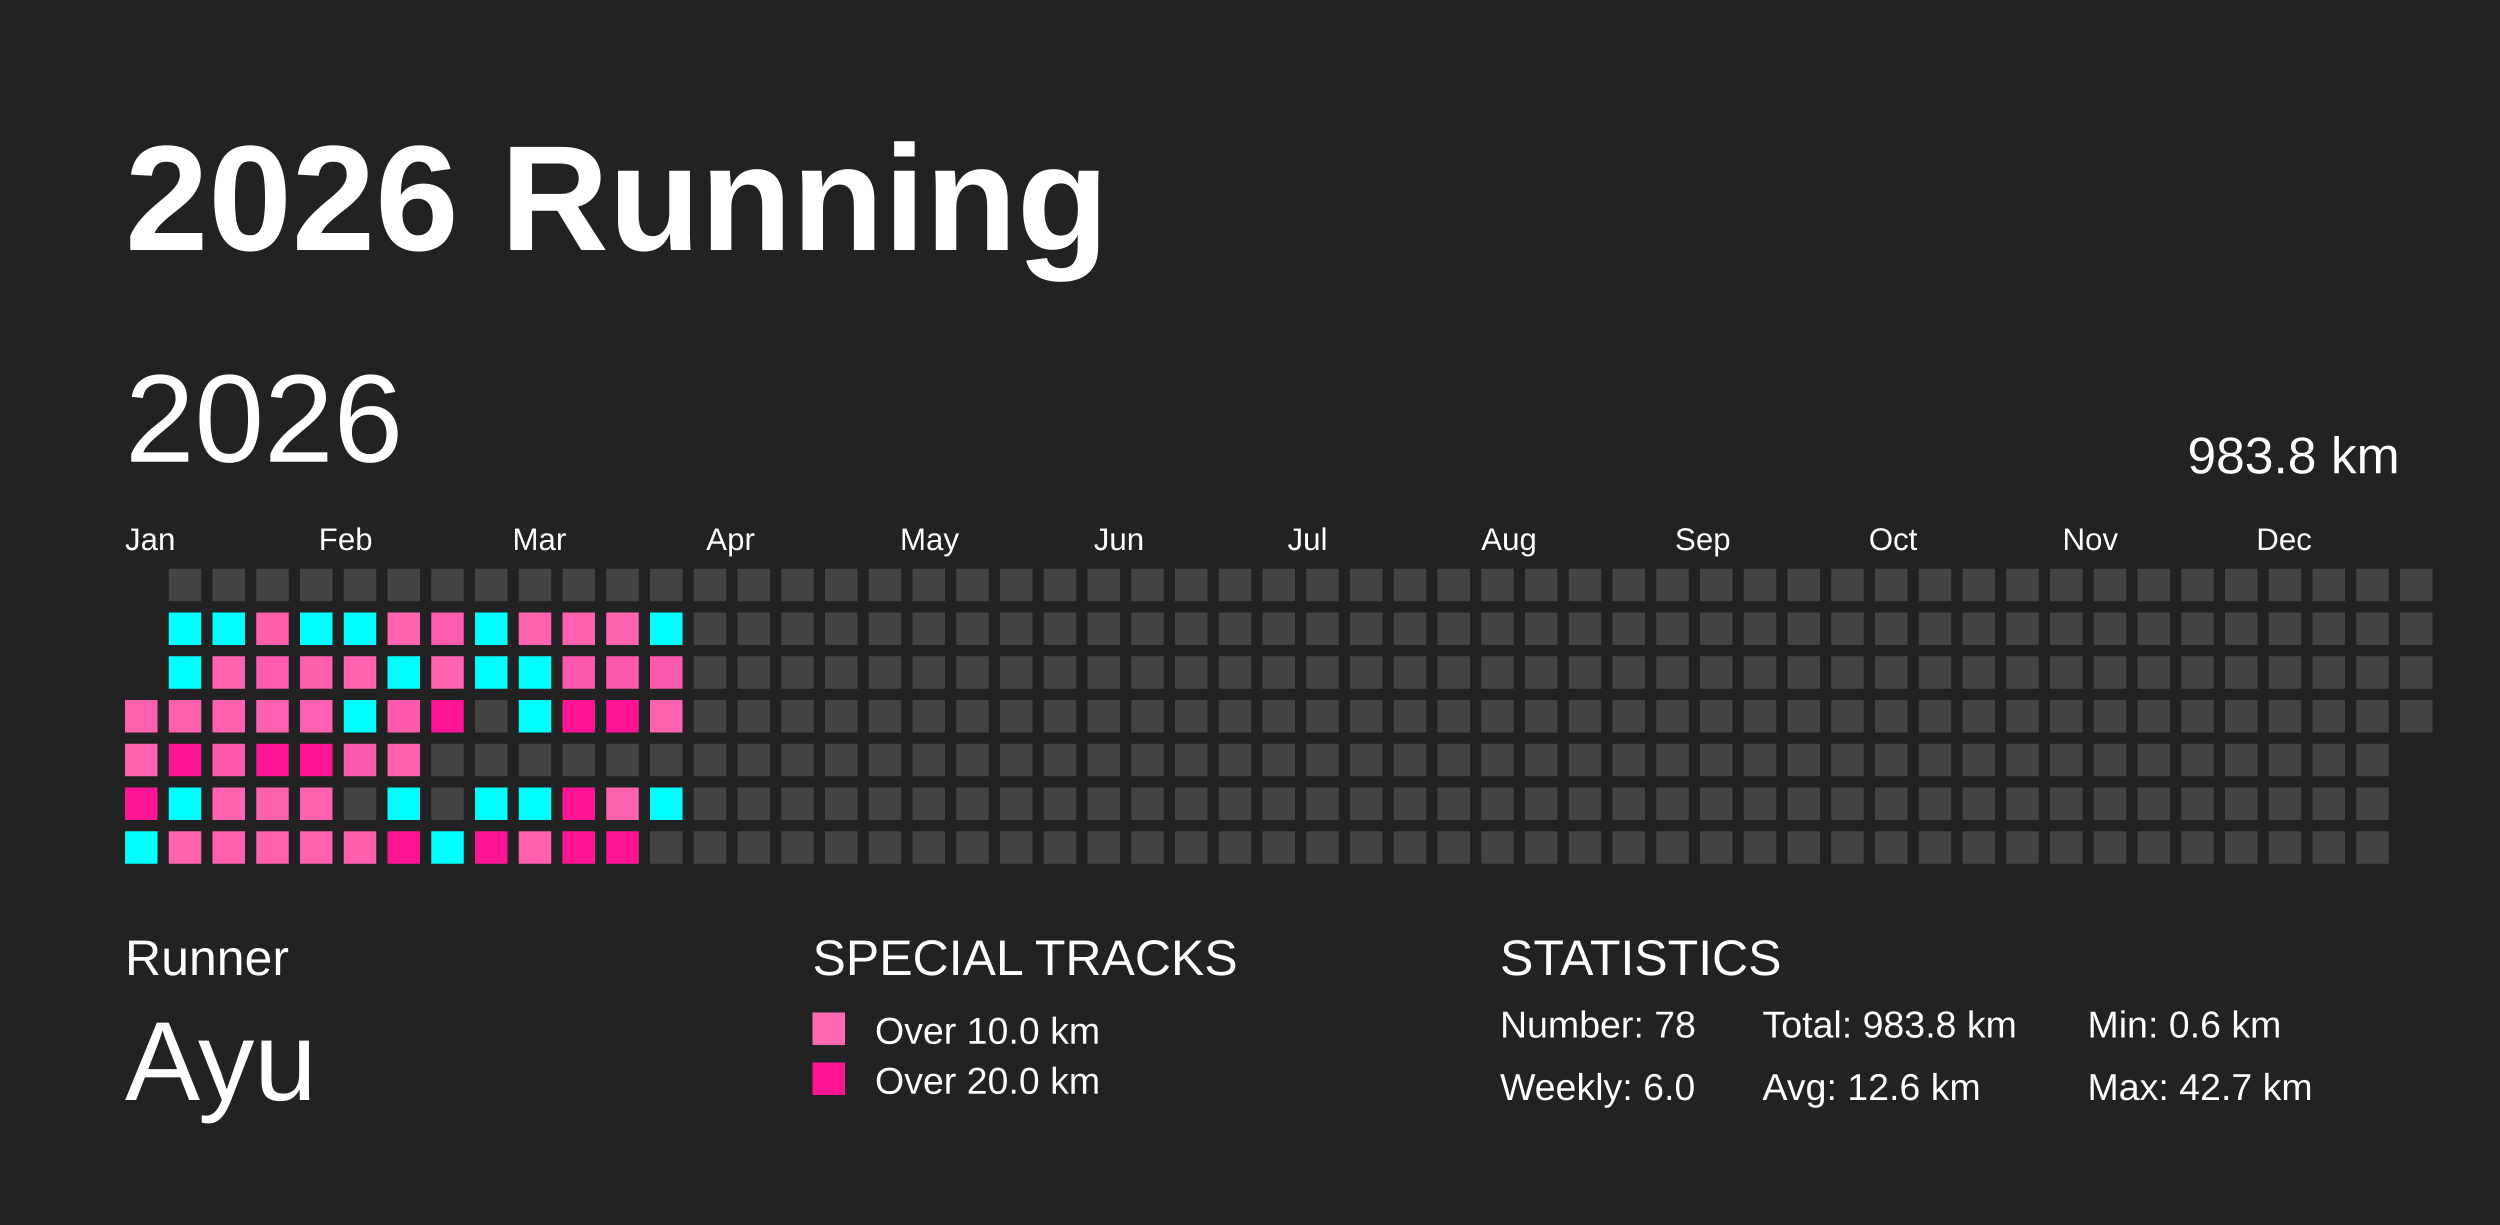
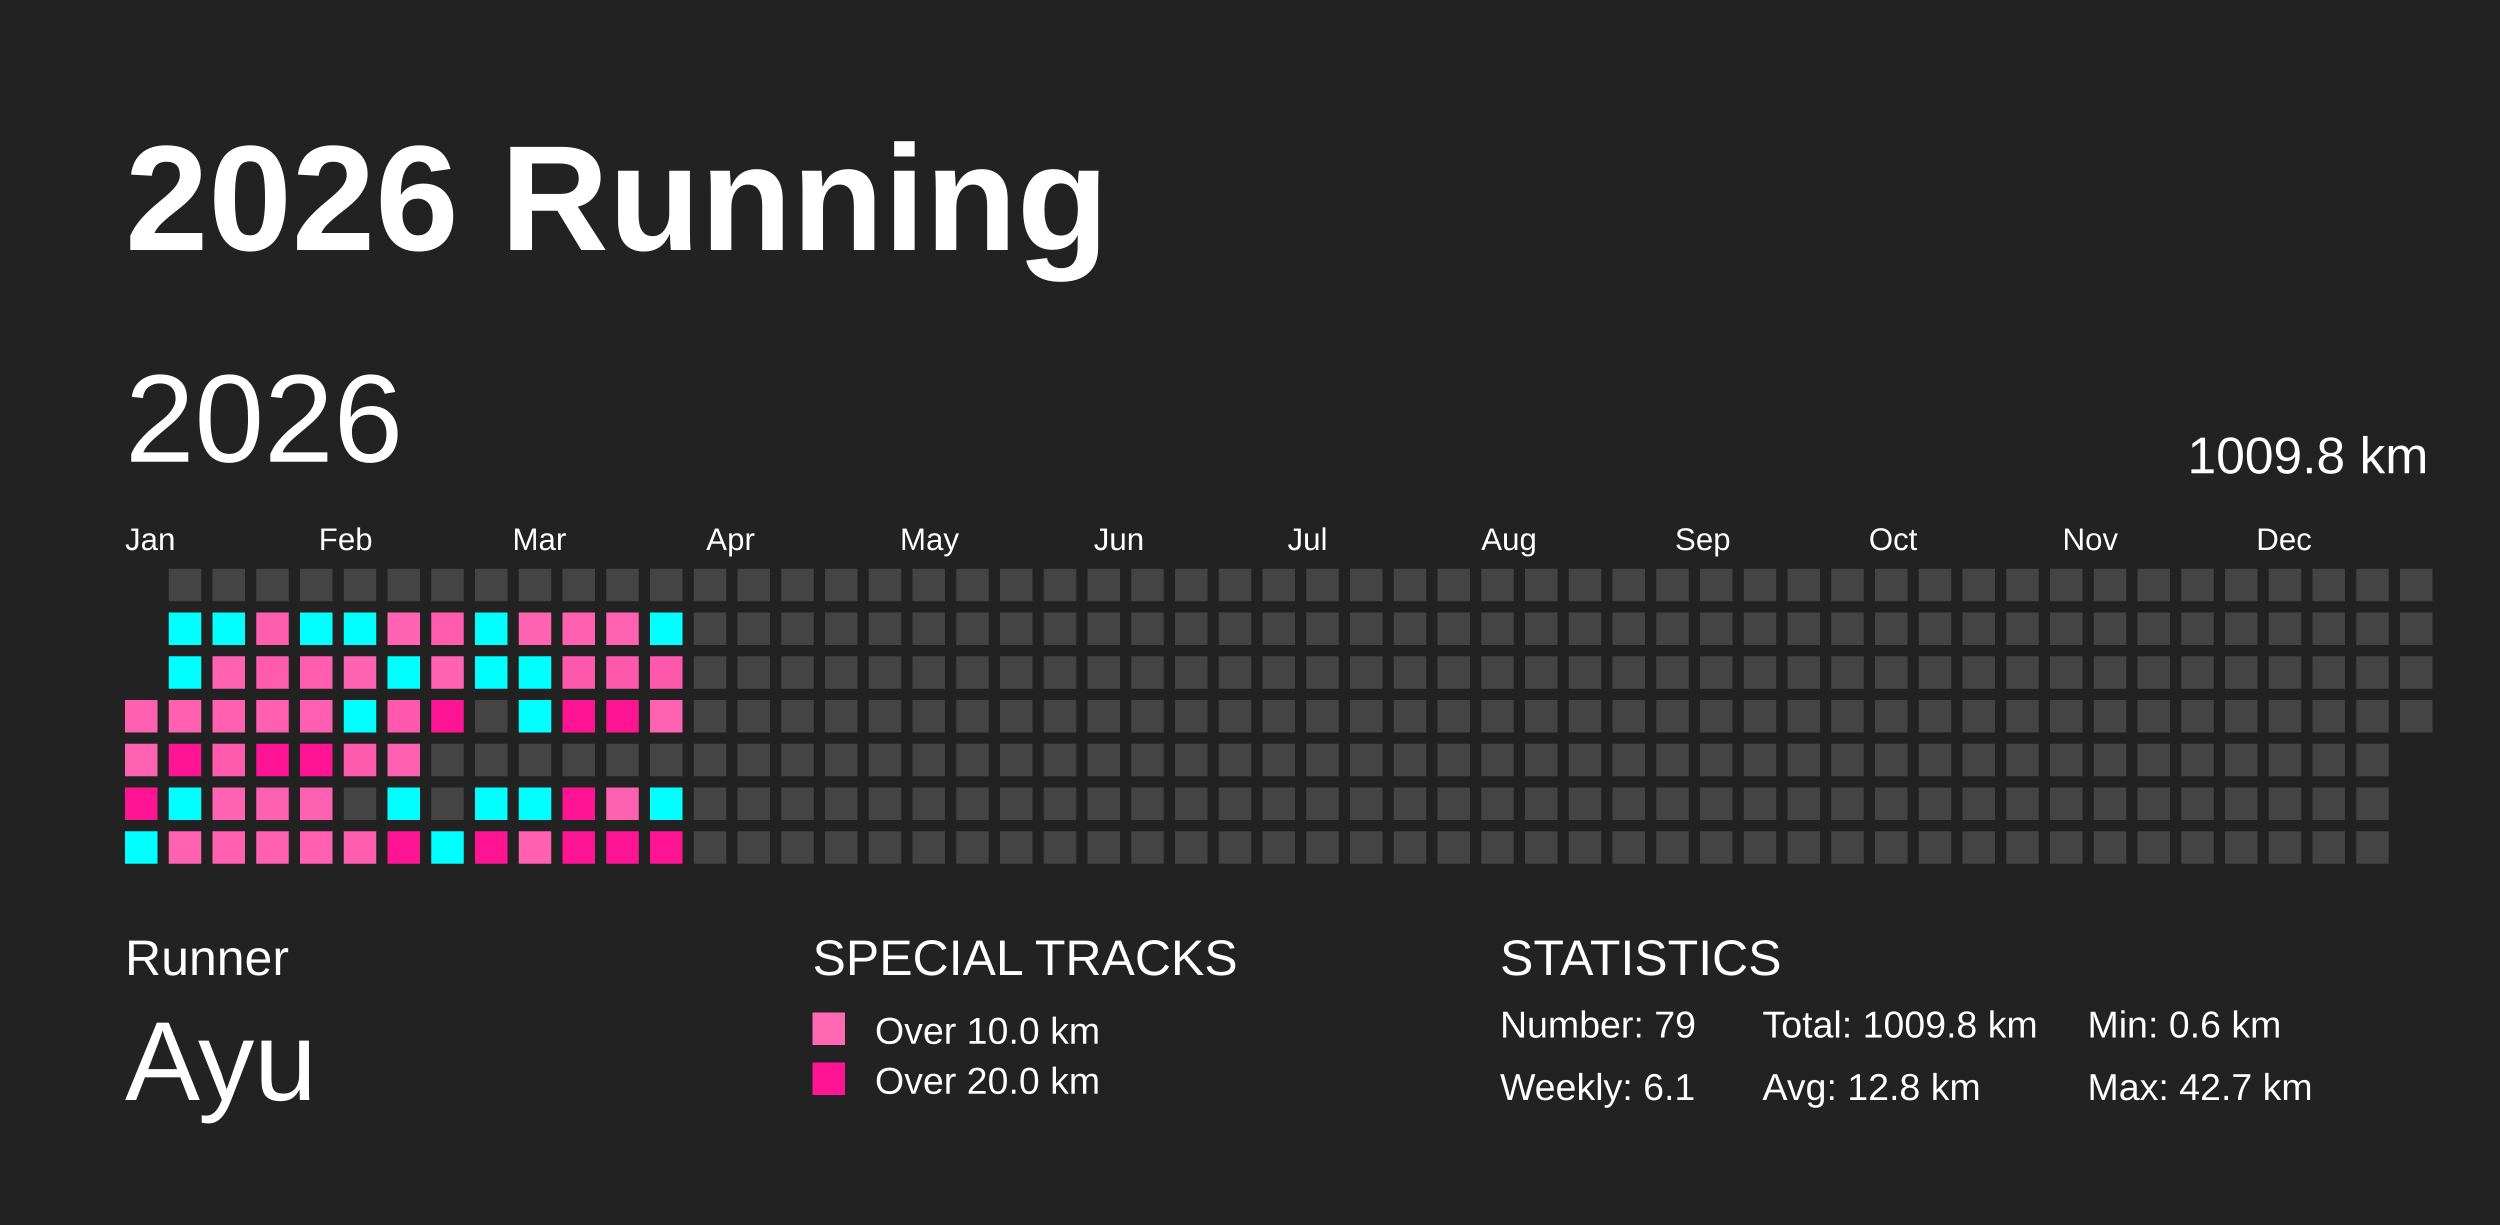
<svg xmlns="http://www.w3.org/2000/svg" baseProfile="full" height="98mm" version="1.1" viewBox="0,0,200,98" width="200mm">
  <defs />
  <rect fill="#222222" height="98" width="200" x="0" y="0" />
  <text fill="#FFFFFF" style="font-size:12px; font-family:Arial; font-weight:bold;" x="10" y="20">2026 Running</text>
  <text fill="#FFFFFF" style="font-size:4px; font-family:Arial" x="10" y="78">Runner</text>
  <text fill="#FFFFFF" style="font-size:9px; font-family:Arial" x="10" y="88">Ayu</text>
  <text fill="#FFFFFF" style="font-size:4px; font-family:Arial" x="65" y="78">SPECIAL TRACKS</text>
  <rect fill="#ff69b4" height="2.6" width="2.6" x="65" y="81" />
  <text fill="#FFFFFF" style="font-size:3px; font-family:Arial" x="70" y="83.5">Over 10.0 km</text>
  <rect fill="#ff1493" height="2.6" width="2.6" x="65" y="85" />
  <text fill="#FFFFFF" style="font-size:3px; font-family:Arial" x="70" y="87.5">Over 20.0 km</text>
  <text fill="#FFFFFF" style="font-size:4px; font-family:Arial" x="120" y="78">STATISTICS</text>
-   <text fill="#FFFFFF" style="font-size:3px; font-family:Arial" x="120" y="83">Number: 78</text>
-   <text fill="#FFFFFF" style="font-size:3px; font-family:Arial" x="120" y="88">Weekly: 6.0</text>
-   <text fill="#FFFFFF" style="font-size:3px; font-family:Arial" x="141" y="83">Total: 983.8 km</text>
-   <text fill="#FFFFFF" style="font-size:3px; font-family:Arial" x="141" y="88">Avg: 12.6 km</text>
+   <text fill="#FFFFFF" style="font-size:3px; font-family:Arial" x="120" y="83">Number: 79</text>
+   <text fill="#FFFFFF" style="font-size:3px; font-family:Arial" x="120" y="88">Weekly: 6.1</text>
+   <text fill="#FFFFFF" style="font-size:3px; font-family:Arial" x="141" y="83">Total: 1009.8 km</text>
+   <text fill="#FFFFFF" style="font-size:3px; font-family:Arial" x="141" y="88">Avg: 12.8 km</text>
  <text fill="#FFFFFF" style="font-size:3px; font-family:Arial" x="167" y="83">Min: 0.6 km</text>
  <text fill="#FFFFFF" style="font-size:3px; font-family:Arial" x="167" y="88">Max: 42.7 km</text>
  <text dominant-baseline="hanging" fill="#FFFFFF" style="font-size:10.0px; font-family:Arial;" x="10" y="30">2026</text>
-   <text dominant-baseline="hanging" fill="#FFFFFF" style="font-size:4.125px; font-family:Arial;" x="175" y="35">983.8 km</text>
+   <text dominant-baseline="hanging" fill="#FFFFFF" style="font-size:4.125px; font-family:Arial;" x="175" y="35">1009.8 km</text>
  <text fill="#FFFFFF" style="font-size:2.5px; font-family:Arial" x="10.0" y="44">Jan</text>
  <text fill="#FFFFFF" style="font-size:2.5px; font-family:Arial" x="25.5" y="44">Feb</text>
  <text fill="#FFFFFF" style="font-size:2.5px; font-family:Arial" x="41.0" y="44">Mar</text>
  <text fill="#FFFFFF" style="font-size:2.5px; font-family:Arial" x="56.5" y="44">Apr</text>
  <text fill="#FFFFFF" style="font-size:2.5px; font-family:Arial" x="72.0" y="44">May</text>
  <text fill="#FFFFFF" style="font-size:2.5px; font-family:Arial" x="87.5" y="44">Jun</text>
  <text fill="#FFFFFF" style="font-size:2.5px; font-family:Arial" x="103.0" y="44">Jul</text>
  <text fill="#FFFFFF" style="font-size:2.5px; font-family:Arial" x="118.5" y="44">Aug</text>
  <text fill="#FFFFFF" style="font-size:2.5px; font-family:Arial" x="134.0" y="44">Sep</text>
  <text fill="#FFFFFF" style="font-size:2.5px; font-family:Arial" x="149.5" y="44">Oct</text>
  <text fill="#FFFFFF" style="font-size:2.5px; font-family:Arial" x="165.0" y="44">Nov</text>
  <text fill="#FFFFFF" style="font-size:2.5px; font-family:Arial" x="180.5" y="44">Dec</text>
  <rect fill="#ff60b0" height="2.6" width="2.6" x="10.0" y="56.0" />
  <rect fill="#ff62b1" height="2.6" width="2.6" x="10.0" y="59.5" />
  <rect fill="#ff1493" height="2.6" width="2.6" x="10.0" y="63.0" />
  <rect fill="#00ffff" height="2.6" width="2.6" x="10.0" y="66.5" />
  <rect fill="#444444" height="2.6" width="2.6" x="13.5" y="45.5" />
  <rect fill="#00ffff" height="2.6" width="2.6" x="13.5" y="49.0" />
  <rect fill="#00ffff" height="2.6" width="2.6" x="13.5" y="52.5" />
  <rect fill="#ff61b0" height="2.6" width="2.6" x="13.5" y="56.0" />
  <rect fill="#ff1493" height="2.6" width="2.6" x="13.5" y="59.5" />
  <rect fill="#00ffff" height="2.6" width="2.6" x="13.5" y="63.0" />
  <rect fill="#ff62b1" height="2.6" width="2.6" x="13.5" y="66.5" />
  <rect fill="#444444" height="2.6" width="2.6" x="17.0" y="45.5" />
  <rect fill="#00ffff" height="2.6" width="2.6" x="17.0" y="49.0" />
  <rect fill="#ff62b1" height="2.6" width="2.6" x="17.0" y="52.5" />
  <rect fill="#ff60b0" height="2.6" width="2.6" x="17.0" y="56.0" />
  <rect fill="#ff5bae" height="2.6" width="2.6" x="17.0" y="59.5" />
  <rect fill="#ff63b1" height="2.6" width="2.6" x="17.0" y="63.0" />
  <rect fill="#ff61b0" height="2.6" width="2.6" x="17.0" y="66.5" />
  <rect fill="#444444" height="2.6" width="2.6" x="20.5" y="45.5" />
  <rect fill="#ff5eaf" height="2.6" width="2.6" x="20.5" y="49.0" />
  <rect fill="#ff5caf" height="2.6" width="2.6" x="20.5" y="52.5" />
  <rect fill="#ff5fb0" height="2.6" width="2.6" x="20.5" y="56.0" />
  <rect fill="#ff1493" height="2.6" width="2.6" x="20.5" y="59.5" />
  <rect fill="#ff61b1" height="2.6" width="2.6" x="20.5" y="63.0" />
  <rect fill="#ff60b0" height="2.6" width="2.6" x="20.5" y="66.5" />
  <rect fill="#444444" height="2.6" width="2.6" x="24.0" y="45.5" />
  <rect fill="#00ffff" height="2.6" width="2.6" x="24.0" y="49.0" />
  <rect fill="#ff5eaf" height="2.6" width="2.6" x="24.0" y="52.5" />
  <rect fill="#ff5fb0" height="2.6" width="2.6" x="24.0" y="56.0" />
  <rect fill="#ff1493" height="2.6" width="2.6" x="24.0" y="59.5" />
  <rect fill="#ff61b1" height="2.6" width="2.6" x="24.0" y="63.0" />
  <rect fill="#ff61b0" height="2.6" width="2.6" x="24.0" y="66.5" />
  <rect fill="#444444" height="2.6" width="2.6" x="27.5" y="45.5" />
  <rect fill="#00ffff" height="2.6" width="2.6" x="27.5" y="49.0" />
  <rect fill="#ff63b1" height="2.6" width="2.6" x="27.5" y="52.5" />
  <rect fill="#00ffff" height="2.6" width="2.6" x="27.5" y="56.0" />
  <rect fill="#ff5bae" height="2.6" width="2.6" x="27.5" y="59.5" />
  <rect fill="#444444" height="2.6" width="2.6" x="27.5" y="63.0" />
  <rect fill="#ff5eaf" height="2.6" width="2.6" x="27.5" y="66.5" />
  <rect fill="#444444" height="2.6" width="2.6" x="31.0" y="45.5" />
  <rect fill="#ff63b1" height="2.6" width="2.6" x="31.0" y="49.0" />
  <rect fill="#00ffff" height="2.6" width="2.6" x="31.0" y="52.5" />
  <rect fill="#ff58ad" height="2.6" width="2.6" x="31.0" y="56.0" />
  <rect fill="#ff60b0" height="2.6" width="2.6" x="31.0" y="59.5" />
  <rect fill="#00ffff" height="2.6" width="2.6" x="31.0" y="63.0" />
  <rect fill="#ff1493" height="2.6" width="2.6" x="31.0" y="66.5" />
  <rect fill="#444444" height="2.6" width="2.6" x="34.5" y="45.5" />
  <rect fill="#ff5caf" height="2.6" width="2.6" x="34.5" y="49.0" />
  <rect fill="#ff63b1" height="2.6" width="2.6" x="34.5" y="52.5" />
  <rect fill="#ff1493" height="2.6" width="2.6" x="34.5" y="56.0" />
  <rect fill="#444444" height="2.6" width="2.6" x="34.5" y="59.5" />
  <rect fill="#444444" height="2.6" width="2.6" x="34.5" y="63.0" />
  <rect fill="#00ffff" height="2.6" width="2.6" x="34.5" y="66.5" />
  <rect fill="#444444" height="2.6" width="2.6" x="38.0" y="45.5" />
  <rect fill="#00ffff" height="2.6" width="2.6" x="38.0" y="49.0" />
  <rect fill="#00ffff" height="2.6" width="2.6" x="38.0" y="52.5" />
  <rect fill="#444444" height="2.6" width="2.6" x="38.0" y="56.0" />
  <rect fill="#444444" height="2.6" width="2.6" x="38.0" y="59.5" />
  <rect fill="#00ffff" height="2.6" width="2.6" x="38.0" y="63.0" />
  <rect fill="#ff1493" height="2.6" width="2.6" x="38.0" y="66.5" />
  <rect fill="#444444" height="2.6" width="2.6" x="41.5" y="45.5" />
  <rect fill="#ff63b1" height="2.6" width="2.6" x="41.5" y="49.0" />
  <rect fill="#00ffff" height="2.6" width="2.6" x="41.5" y="52.5" />
  <rect fill="#00ffff" height="2.6" width="2.6" x="41.5" y="56.0" />
  <rect fill="#444444" height="2.6" width="2.6" x="41.5" y="59.5" />
  <rect fill="#00ffff" height="2.6" width="2.6" x="41.5" y="63.0" />
  <rect fill="#ff60b0" height="2.6" width="2.6" x="41.5" y="66.5" />
  <rect fill="#444444" height="2.6" width="2.6" x="45.0" y="45.5" />
  <rect fill="#ff60b0" height="2.6" width="2.6" x="45.0" y="49.0" />
  <rect fill="#ff59ad" height="2.6" width="2.6" x="45.0" y="52.5" />
  <rect fill="#ff1493" height="2.6" width="2.6" x="45.0" y="56.0" />
  <rect fill="#444444" height="2.6" width="2.6" x="45.0" y="59.5" />
  <rect fill="#ff1493" height="2.6" width="2.6" x="45.0" y="63.0" />
  <rect fill="#ff1493" height="2.6" width="2.6" x="45.0" y="66.5" />
  <rect fill="#444444" height="2.6" width="2.6" x="48.5" y="45.5" />
  <rect fill="#ff62b1" height="2.6" width="2.6" x="48.5" y="49.0" />
  <rect fill="#ff59ad" height="2.6" width="2.6" x="48.5" y="52.5" />
  <rect fill="#ff1493" height="2.6" width="2.6" x="48.5" y="56.0" />
  <rect fill="#444444" height="2.6" width="2.6" x="48.5" y="59.5" />
  <rect fill="#ff61b1" height="2.6" width="2.6" x="48.5" y="63.0" />
  <rect fill="#ff1493" height="2.6" width="2.6" x="48.5" y="66.5" />
  <rect fill="#444444" height="2.6" width="2.6" x="52.0" y="45.5" />
  <rect fill="#00ffff" height="2.6" width="2.6" x="52.0" y="49.0" />
  <rect fill="#ff59ad" height="2.6" width="2.6" x="52.0" y="52.5" />
  <rect fill="#ff62b1" height="2.6" width="2.6" x="52.0" y="56.0" />
  <rect fill="#444444" height="2.6" width="2.6" x="52.0" y="59.5" />
  <rect fill="#00ffff" height="2.6" width="2.6" x="52.0" y="63.0" />
-   <rect fill="#444444" height="2.6" width="2.6" x="52.0" y="66.5" />
+   <rect fill="#ff1493" height="2.6" width="2.6" x="52.0" y="66.5" />
  <rect fill="#444444" height="2.6" width="2.6" x="55.5" y="45.5" />
  <rect fill="#444444" height="2.6" width="2.6" x="55.5" y="49.0" />
  <rect fill="#444444" height="2.6" width="2.6" x="55.5" y="52.5" />
  <rect fill="#444444" height="2.6" width="2.6" x="55.5" y="56.0" />
  <rect fill="#444444" height="2.6" width="2.6" x="55.5" y="59.5" />
  <rect fill="#444444" height="2.6" width="2.6" x="55.5" y="63.0" />
  <rect fill="#444444" height="2.6" width="2.6" x="55.5" y="66.5" />
  <rect fill="#444444" height="2.6" width="2.6" x="59.0" y="45.5" />
  <rect fill="#444444" height="2.6" width="2.6" x="59.0" y="49.0" />
  <rect fill="#444444" height="2.6" width="2.6" x="59.0" y="52.5" />
  <rect fill="#444444" height="2.6" width="2.6" x="59.0" y="56.0" />
  <rect fill="#444444" height="2.6" width="2.6" x="59.0" y="59.5" />
  <rect fill="#444444" height="2.6" width="2.6" x="59.0" y="63.0" />
  <rect fill="#444444" height="2.6" width="2.6" x="59.0" y="66.5" />
  <rect fill="#444444" height="2.6" width="2.6" x="62.5" y="45.5" />
  <rect fill="#444444" height="2.6" width="2.6" x="62.5" y="49.0" />
  <rect fill="#444444" height="2.6" width="2.6" x="62.5" y="52.5" />
  <rect fill="#444444" height="2.6" width="2.6" x="62.5" y="56.0" />
  <rect fill="#444444" height="2.6" width="2.6" x="62.5" y="59.5" />
  <rect fill="#444444" height="2.6" width="2.6" x="62.5" y="63.0" />
  <rect fill="#444444" height="2.6" width="2.6" x="62.5" y="66.5" />
  <rect fill="#444444" height="2.6" width="2.6" x="66.0" y="45.5" />
  <rect fill="#444444" height="2.6" width="2.6" x="66.0" y="49.0" />
  <rect fill="#444444" height="2.6" width="2.6" x="66.0" y="52.5" />
  <rect fill="#444444" height="2.6" width="2.6" x="66.0" y="56.0" />
  <rect fill="#444444" height="2.6" width="2.6" x="66.0" y="59.5" />
  <rect fill="#444444" height="2.6" width="2.6" x="66.0" y="63.0" />
  <rect fill="#444444" height="2.6" width="2.6" x="66.0" y="66.5" />
  <rect fill="#444444" height="2.6" width="2.6" x="69.5" y="45.5" />
  <rect fill="#444444" height="2.6" width="2.6" x="69.5" y="49.0" />
  <rect fill="#444444" height="2.6" width="2.6" x="69.5" y="52.5" />
  <rect fill="#444444" height="2.6" width="2.6" x="69.5" y="56.0" />
  <rect fill="#444444" height="2.6" width="2.6" x="69.5" y="59.5" />
  <rect fill="#444444" height="2.6" width="2.6" x="69.5" y="63.0" />
  <rect fill="#444444" height="2.6" width="2.6" x="69.5" y="66.5" />
  <rect fill="#444444" height="2.6" width="2.6" x="73.0" y="45.5" />
  <rect fill="#444444" height="2.6" width="2.6" x="73.0" y="49.0" />
  <rect fill="#444444" height="2.6" width="2.6" x="73.0" y="52.5" />
  <rect fill="#444444" height="2.6" width="2.6" x="73.0" y="56.0" />
  <rect fill="#444444" height="2.6" width="2.6" x="73.0" y="59.5" />
  <rect fill="#444444" height="2.6" width="2.6" x="73.0" y="63.0" />
  <rect fill="#444444" height="2.6" width="2.6" x="73.0" y="66.5" />
  <rect fill="#444444" height="2.6" width="2.6" x="76.5" y="45.5" />
  <rect fill="#444444" height="2.6" width="2.6" x="76.5" y="49.0" />
  <rect fill="#444444" height="2.6" width="2.6" x="76.5" y="52.5" />
  <rect fill="#444444" height="2.6" width="2.6" x="76.5" y="56.0" />
  <rect fill="#444444" height="2.6" width="2.6" x="76.5" y="59.5" />
  <rect fill="#444444" height="2.6" width="2.6" x="76.5" y="63.0" />
  <rect fill="#444444" height="2.6" width="2.6" x="76.5" y="66.5" />
  <rect fill="#444444" height="2.6" width="2.6" x="80.0" y="45.5" />
  <rect fill="#444444" height="2.6" width="2.6" x="80.0" y="49.0" />
  <rect fill="#444444" height="2.6" width="2.6" x="80.0" y="52.5" />
  <rect fill="#444444" height="2.6" width="2.6" x="80.0" y="56.0" />
  <rect fill="#444444" height="2.6" width="2.6" x="80.0" y="59.5" />
  <rect fill="#444444" height="2.6" width="2.6" x="80.0" y="63.0" />
  <rect fill="#444444" height="2.6" width="2.6" x="80.0" y="66.5" />
  <rect fill="#444444" height="2.6" width="2.6" x="83.5" y="45.5" />
  <rect fill="#444444" height="2.6" width="2.6" x="83.5" y="49.0" />
  <rect fill="#444444" height="2.6" width="2.6" x="83.5" y="52.5" />
  <rect fill="#444444" height="2.6" width="2.6" x="83.5" y="56.0" />
  <rect fill="#444444" height="2.6" width="2.6" x="83.5" y="59.5" />
  <rect fill="#444444" height="2.6" width="2.6" x="83.5" y="63.0" />
  <rect fill="#444444" height="2.6" width="2.6" x="83.5" y="66.5" />
  <rect fill="#444444" height="2.6" width="2.6" x="87.0" y="45.5" />
  <rect fill="#444444" height="2.6" width="2.6" x="87.0" y="49.0" />
  <rect fill="#444444" height="2.6" width="2.6" x="87.0" y="52.5" />
  <rect fill="#444444" height="2.6" width="2.6" x="87.0" y="56.0" />
  <rect fill="#444444" height="2.6" width="2.6" x="87.0" y="59.5" />
  <rect fill="#444444" height="2.6" width="2.6" x="87.0" y="63.0" />
  <rect fill="#444444" height="2.6" width="2.6" x="87.0" y="66.5" />
  <rect fill="#444444" height="2.6" width="2.6" x="90.5" y="45.5" />
  <rect fill="#444444" height="2.6" width="2.6" x="90.5" y="49.0" />
  <rect fill="#444444" height="2.6" width="2.6" x="90.5" y="52.5" />
  <rect fill="#444444" height="2.6" width="2.6" x="90.5" y="56.0" />
  <rect fill="#444444" height="2.6" width="2.6" x="90.5" y="59.5" />
  <rect fill="#444444" height="2.6" width="2.6" x="90.5" y="63.0" />
  <rect fill="#444444" height="2.6" width="2.6" x="90.5" y="66.5" />
  <rect fill="#444444" height="2.6" width="2.6" x="94.0" y="45.5" />
  <rect fill="#444444" height="2.6" width="2.6" x="94.0" y="49.0" />
  <rect fill="#444444" height="2.6" width="2.6" x="94.0" y="52.5" />
  <rect fill="#444444" height="2.6" width="2.6" x="94.0" y="56.0" />
  <rect fill="#444444" height="2.6" width="2.6" x="94.0" y="59.5" />
  <rect fill="#444444" height="2.6" width="2.6" x="94.0" y="63.0" />
  <rect fill="#444444" height="2.6" width="2.6" x="94.0" y="66.5" />
  <rect fill="#444444" height="2.6" width="2.6" x="97.5" y="45.5" />
  <rect fill="#444444" height="2.6" width="2.6" x="97.5" y="49.0" />
  <rect fill="#444444" height="2.6" width="2.6" x="97.5" y="52.5" />
  <rect fill="#444444" height="2.6" width="2.6" x="97.5" y="56.0" />
  <rect fill="#444444" height="2.6" width="2.6" x="97.5" y="59.5" />
  <rect fill="#444444" height="2.6" width="2.6" x="97.5" y="63.0" />
  <rect fill="#444444" height="2.6" width="2.6" x="97.5" y="66.5" />
  <rect fill="#444444" height="2.6" width="2.6" x="101.0" y="45.5" />
  <rect fill="#444444" height="2.6" width="2.6" x="101.0" y="49.0" />
  <rect fill="#444444" height="2.6" width="2.6" x="101.0" y="52.5" />
  <rect fill="#444444" height="2.6" width="2.6" x="101.0" y="56.0" />
  <rect fill="#444444" height="2.6" width="2.6" x="101.0" y="59.5" />
  <rect fill="#444444" height="2.6" width="2.6" x="101.0" y="63.0" />
  <rect fill="#444444" height="2.6" width="2.6" x="101.0" y="66.5" />
  <rect fill="#444444" height="2.6" width="2.6" x="104.5" y="45.5" />
  <rect fill="#444444" height="2.6" width="2.6" x="104.5" y="49.0" />
  <rect fill="#444444" height="2.6" width="2.6" x="104.5" y="52.5" />
  <rect fill="#444444" height="2.6" width="2.6" x="104.5" y="56.0" />
  <rect fill="#444444" height="2.6" width="2.6" x="104.5" y="59.5" />
  <rect fill="#444444" height="2.6" width="2.6" x="104.5" y="63.0" />
  <rect fill="#444444" height="2.6" width="2.6" x="104.5" y="66.5" />
  <rect fill="#444444" height="2.6" width="2.6" x="108.0" y="45.5" />
  <rect fill="#444444" height="2.6" width="2.6" x="108.0" y="49.0" />
  <rect fill="#444444" height="2.6" width="2.6" x="108.0" y="52.5" />
  <rect fill="#444444" height="2.6" width="2.6" x="108.0" y="56.0" />
  <rect fill="#444444" height="2.6" width="2.6" x="108.0" y="59.5" />
  <rect fill="#444444" height="2.6" width="2.6" x="108.0" y="63.0" />
  <rect fill="#444444" height="2.6" width="2.6" x="108.0" y="66.5" />
  <rect fill="#444444" height="2.6" width="2.6" x="111.5" y="45.5" />
  <rect fill="#444444" height="2.6" width="2.6" x="111.5" y="49.0" />
  <rect fill="#444444" height="2.6" width="2.6" x="111.5" y="52.5" />
  <rect fill="#444444" height="2.6" width="2.6" x="111.5" y="56.0" />
  <rect fill="#444444" height="2.6" width="2.6" x="111.5" y="59.5" />
  <rect fill="#444444" height="2.6" width="2.6" x="111.5" y="63.0" />
  <rect fill="#444444" height="2.6" width="2.6" x="111.5" y="66.5" />
  <rect fill="#444444" height="2.6" width="2.6" x="115.0" y="45.5" />
  <rect fill="#444444" height="2.6" width="2.6" x="115.0" y="49.0" />
  <rect fill="#444444" height="2.6" width="2.6" x="115.0" y="52.5" />
  <rect fill="#444444" height="2.6" width="2.6" x="115.0" y="56.0" />
  <rect fill="#444444" height="2.6" width="2.6" x="115.0" y="59.5" />
  <rect fill="#444444" height="2.6" width="2.6" x="115.0" y="63.0" />
  <rect fill="#444444" height="2.6" width="2.6" x="115.0" y="66.5" />
  <rect fill="#444444" height="2.6" width="2.6" x="118.5" y="45.5" />
  <rect fill="#444444" height="2.6" width="2.6" x="118.5" y="49.0" />
  <rect fill="#444444" height="2.6" width="2.6" x="118.5" y="52.5" />
  <rect fill="#444444" height="2.6" width="2.6" x="118.5" y="56.0" />
  <rect fill="#444444" height="2.6" width="2.6" x="118.5" y="59.5" />
  <rect fill="#444444" height="2.6" width="2.6" x="118.5" y="63.0" />
  <rect fill="#444444" height="2.6" width="2.6" x="118.5" y="66.5" />
  <rect fill="#444444" height="2.6" width="2.6" x="122.0" y="45.5" />
  <rect fill="#444444" height="2.6" width="2.6" x="122.0" y="49.0" />
  <rect fill="#444444" height="2.6" width="2.6" x="122.0" y="52.5" />
  <rect fill="#444444" height="2.6" width="2.6" x="122.0" y="56.0" />
  <rect fill="#444444" height="2.6" width="2.6" x="122.0" y="59.5" />
  <rect fill="#444444" height="2.6" width="2.6" x="122.0" y="63.0" />
  <rect fill="#444444" height="2.6" width="2.6" x="122.0" y="66.5" />
  <rect fill="#444444" height="2.6" width="2.6" x="125.5" y="45.5" />
  <rect fill="#444444" height="2.6" width="2.6" x="125.5" y="49.0" />
  <rect fill="#444444" height="2.6" width="2.6" x="125.5" y="52.5" />
  <rect fill="#444444" height="2.6" width="2.6" x="125.5" y="56.0" />
  <rect fill="#444444" height="2.6" width="2.6" x="125.5" y="59.5" />
  <rect fill="#444444" height="2.6" width="2.6" x="125.5" y="63.0" />
  <rect fill="#444444" height="2.6" width="2.6" x="125.5" y="66.5" />
  <rect fill="#444444" height="2.6" width="2.6" x="129.0" y="45.5" />
  <rect fill="#444444" height="2.6" width="2.6" x="129.0" y="49.0" />
  <rect fill="#444444" height="2.6" width="2.6" x="129.0" y="52.5" />
  <rect fill="#444444" height="2.6" width="2.6" x="129.0" y="56.0" />
  <rect fill="#444444" height="2.6" width="2.6" x="129.0" y="59.5" />
  <rect fill="#444444" height="2.6" width="2.6" x="129.0" y="63.0" />
  <rect fill="#444444" height="2.6" width="2.6" x="129.0" y="66.5" />
  <rect fill="#444444" height="2.6" width="2.6" x="132.5" y="45.5" />
  <rect fill="#444444" height="2.6" width="2.6" x="132.5" y="49.0" />
  <rect fill="#444444" height="2.6" width="2.6" x="132.5" y="52.5" />
  <rect fill="#444444" height="2.6" width="2.6" x="132.5" y="56.0" />
  <rect fill="#444444" height="2.6" width="2.6" x="132.5" y="59.5" />
  <rect fill="#444444" height="2.6" width="2.6" x="132.5" y="63.0" />
  <rect fill="#444444" height="2.6" width="2.6" x="132.5" y="66.5" />
  <rect fill="#444444" height="2.6" width="2.6" x="136.0" y="45.5" />
  <rect fill="#444444" height="2.6" width="2.6" x="136.0" y="49.0" />
  <rect fill="#444444" height="2.6" width="2.6" x="136.0" y="52.5" />
  <rect fill="#444444" height="2.6" width="2.6" x="136.0" y="56.0" />
  <rect fill="#444444" height="2.6" width="2.6" x="136.0" y="59.5" />
  <rect fill="#444444" height="2.6" width="2.6" x="136.0" y="63.0" />
  <rect fill="#444444" height="2.6" width="2.6" x="136.0" y="66.5" />
  <rect fill="#444444" height="2.6" width="2.6" x="139.5" y="45.5" />
  <rect fill="#444444" height="2.6" width="2.6" x="139.5" y="49.0" />
  <rect fill="#444444" height="2.6" width="2.6" x="139.5" y="52.5" />
  <rect fill="#444444" height="2.6" width="2.6" x="139.5" y="56.0" />
  <rect fill="#444444" height="2.6" width="2.6" x="139.5" y="59.5" />
  <rect fill="#444444" height="2.6" width="2.6" x="139.5" y="63.0" />
  <rect fill="#444444" height="2.6" width="2.6" x="139.5" y="66.5" />
  <rect fill="#444444" height="2.6" width="2.6" x="143.0" y="45.5" />
  <rect fill="#444444" height="2.6" width="2.6" x="143.0" y="49.0" />
  <rect fill="#444444" height="2.6" width="2.6" x="143.0" y="52.5" />
  <rect fill="#444444" height="2.6" width="2.6" x="143.0" y="56.0" />
  <rect fill="#444444" height="2.6" width="2.6" x="143.0" y="59.5" />
  <rect fill="#444444" height="2.6" width="2.6" x="143.0" y="63.0" />
  <rect fill="#444444" height="2.6" width="2.6" x="143.0" y="66.5" />
  <rect fill="#444444" height="2.6" width="2.6" x="146.5" y="45.5" />
  <rect fill="#444444" height="2.6" width="2.6" x="146.5" y="49.0" />
  <rect fill="#444444" height="2.6" width="2.6" x="146.5" y="52.5" />
  <rect fill="#444444" height="2.6" width="2.6" x="146.5" y="56.0" />
  <rect fill="#444444" height="2.6" width="2.6" x="146.5" y="59.5" />
  <rect fill="#444444" height="2.6" width="2.6" x="146.5" y="63.0" />
  <rect fill="#444444" height="2.6" width="2.6" x="146.5" y="66.5" />
  <rect fill="#444444" height="2.6" width="2.6" x="150.0" y="45.5" />
  <rect fill="#444444" height="2.6" width="2.6" x="150.0" y="49.0" />
  <rect fill="#444444" height="2.6" width="2.6" x="150.0" y="52.5" />
  <rect fill="#444444" height="2.6" width="2.6" x="150.0" y="56.0" />
  <rect fill="#444444" height="2.6" width="2.6" x="150.0" y="59.5" />
  <rect fill="#444444" height="2.6" width="2.6" x="150.0" y="63.0" />
  <rect fill="#444444" height="2.6" width="2.6" x="150.0" y="66.5" />
  <rect fill="#444444" height="2.6" width="2.6" x="153.5" y="45.5" />
  <rect fill="#444444" height="2.6" width="2.6" x="153.5" y="49.0" />
  <rect fill="#444444" height="2.6" width="2.6" x="153.5" y="52.5" />
  <rect fill="#444444" height="2.6" width="2.6" x="153.5" y="56.0" />
  <rect fill="#444444" height="2.6" width="2.6" x="153.5" y="59.5" />
  <rect fill="#444444" height="2.6" width="2.6" x="153.5" y="63.0" />
  <rect fill="#444444" height="2.6" width="2.6" x="153.5" y="66.5" />
  <rect fill="#444444" height="2.6" width="2.6" x="157.0" y="45.5" />
  <rect fill="#444444" height="2.6" width="2.6" x="157.0" y="49.0" />
  <rect fill="#444444" height="2.6" width="2.6" x="157.0" y="52.5" />
  <rect fill="#444444" height="2.6" width="2.6" x="157.0" y="56.0" />
  <rect fill="#444444" height="2.6" width="2.6" x="157.0" y="59.5" />
  <rect fill="#444444" height="2.6" width="2.6" x="157.0" y="63.0" />
  <rect fill="#444444" height="2.6" width="2.6" x="157.0" y="66.5" />
  <rect fill="#444444" height="2.6" width="2.6" x="160.5" y="45.5" />
  <rect fill="#444444" height="2.6" width="2.6" x="160.5" y="49.0" />
  <rect fill="#444444" height="2.6" width="2.6" x="160.5" y="52.5" />
  <rect fill="#444444" height="2.6" width="2.6" x="160.5" y="56.0" />
  <rect fill="#444444" height="2.6" width="2.6" x="160.5" y="59.5" />
  <rect fill="#444444" height="2.6" width="2.6" x="160.5" y="63.0" />
  <rect fill="#444444" height="2.6" width="2.6" x="160.5" y="66.5" />
  <rect fill="#444444" height="2.6" width="2.6" x="164.0" y="45.5" />
  <rect fill="#444444" height="2.6" width="2.6" x="164.0" y="49.0" />
  <rect fill="#444444" height="2.6" width="2.6" x="164.0" y="52.5" />
  <rect fill="#444444" height="2.6" width="2.6" x="164.0" y="56.0" />
  <rect fill="#444444" height="2.6" width="2.6" x="164.0" y="59.5" />
  <rect fill="#444444" height="2.6" width="2.6" x="164.0" y="63.0" />
  <rect fill="#444444" height="2.6" width="2.6" x="164.0" y="66.5" />
  <rect fill="#444444" height="2.6" width="2.6" x="167.5" y="45.5" />
  <rect fill="#444444" height="2.6" width="2.6" x="167.5" y="49.0" />
  <rect fill="#444444" height="2.6" width="2.6" x="167.5" y="52.5" />
  <rect fill="#444444" height="2.6" width="2.6" x="167.5" y="56.0" />
  <rect fill="#444444" height="2.6" width="2.6" x="167.5" y="59.5" />
  <rect fill="#444444" height="2.6" width="2.6" x="167.5" y="63.0" />
  <rect fill="#444444" height="2.6" width="2.6" x="167.5" y="66.5" />
  <rect fill="#444444" height="2.6" width="2.6" x="171.0" y="45.5" />
  <rect fill="#444444" height="2.6" width="2.6" x="171.0" y="49.0" />
  <rect fill="#444444" height="2.6" width="2.6" x="171.0" y="52.5" />
  <rect fill="#444444" height="2.6" width="2.6" x="171.0" y="56.0" />
  <rect fill="#444444" height="2.6" width="2.6" x="171.0" y="59.5" />
  <rect fill="#444444" height="2.6" width="2.6" x="171.0" y="63.0" />
  <rect fill="#444444" height="2.6" width="2.6" x="171.0" y="66.5" />
  <rect fill="#444444" height="2.6" width="2.6" x="174.5" y="45.5" />
  <rect fill="#444444" height="2.6" width="2.6" x="174.5" y="49.0" />
  <rect fill="#444444" height="2.6" width="2.6" x="174.5" y="52.5" />
  <rect fill="#444444" height="2.6" width="2.6" x="174.5" y="56.0" />
  <rect fill="#444444" height="2.6" width="2.6" x="174.5" y="59.5" />
  <rect fill="#444444" height="2.6" width="2.6" x="174.5" y="63.0" />
  <rect fill="#444444" height="2.6" width="2.6" x="174.5" y="66.5" />
  <rect fill="#444444" height="2.6" width="2.6" x="178.0" y="45.5" />
  <rect fill="#444444" height="2.6" width="2.6" x="178.0" y="49.0" />
  <rect fill="#444444" height="2.6" width="2.6" x="178.0" y="52.5" />
  <rect fill="#444444" height="2.6" width="2.6" x="178.0" y="56.0" />
  <rect fill="#444444" height="2.6" width="2.6" x="178.0" y="59.5" />
  <rect fill="#444444" height="2.6" width="2.6" x="178.0" y="63.0" />
  <rect fill="#444444" height="2.6" width="2.6" x="178.0" y="66.5" />
  <rect fill="#444444" height="2.6" width="2.6" x="181.5" y="45.5" />
  <rect fill="#444444" height="2.6" width="2.6" x="181.5" y="49.0" />
  <rect fill="#444444" height="2.6" width="2.6" x="181.5" y="52.5" />
  <rect fill="#444444" height="2.6" width="2.6" x="181.5" y="56.0" />
  <rect fill="#444444" height="2.6" width="2.6" x="181.5" y="59.5" />
  <rect fill="#444444" height="2.6" width="2.6" x="181.5" y="63.0" />
  <rect fill="#444444" height="2.6" width="2.6" x="181.5" y="66.5" />
  <rect fill="#444444" height="2.6" width="2.6" x="185.0" y="45.5" />
  <rect fill="#444444" height="2.6" width="2.6" x="185.0" y="49.0" />
  <rect fill="#444444" height="2.6" width="2.6" x="185.0" y="52.5" />
  <rect fill="#444444" height="2.6" width="2.6" x="185.0" y="56.0" />
  <rect fill="#444444" height="2.6" width="2.6" x="185.0" y="59.5" />
  <rect fill="#444444" height="2.6" width="2.6" x="185.0" y="63.0" />
  <rect fill="#444444" height="2.6" width="2.6" x="185.0" y="66.5" />
  <rect fill="#444444" height="2.6" width="2.6" x="188.5" y="45.5" />
  <rect fill="#444444" height="2.6" width="2.6" x="188.5" y="49.0" />
  <rect fill="#444444" height="2.6" width="2.6" x="188.5" y="52.5" />
  <rect fill="#444444" height="2.6" width="2.6" x="188.5" y="56.0" />
  <rect fill="#444444" height="2.6" width="2.6" x="188.5" y="59.5" />
  <rect fill="#444444" height="2.6" width="2.6" x="188.5" y="63.0" />
  <rect fill="#444444" height="2.6" width="2.6" x="188.5" y="66.5" />
  <rect fill="#444444" height="2.6" width="2.6" x="192.0" y="45.5" />
  <rect fill="#444444" height="2.6" width="2.6" x="192.0" y="49.0" />
  <rect fill="#444444" height="2.6" width="2.6" x="192.0" y="52.5" />
  <rect fill="#444444" height="2.6" width="2.6" x="192.0" y="56.0" />
</svg>
